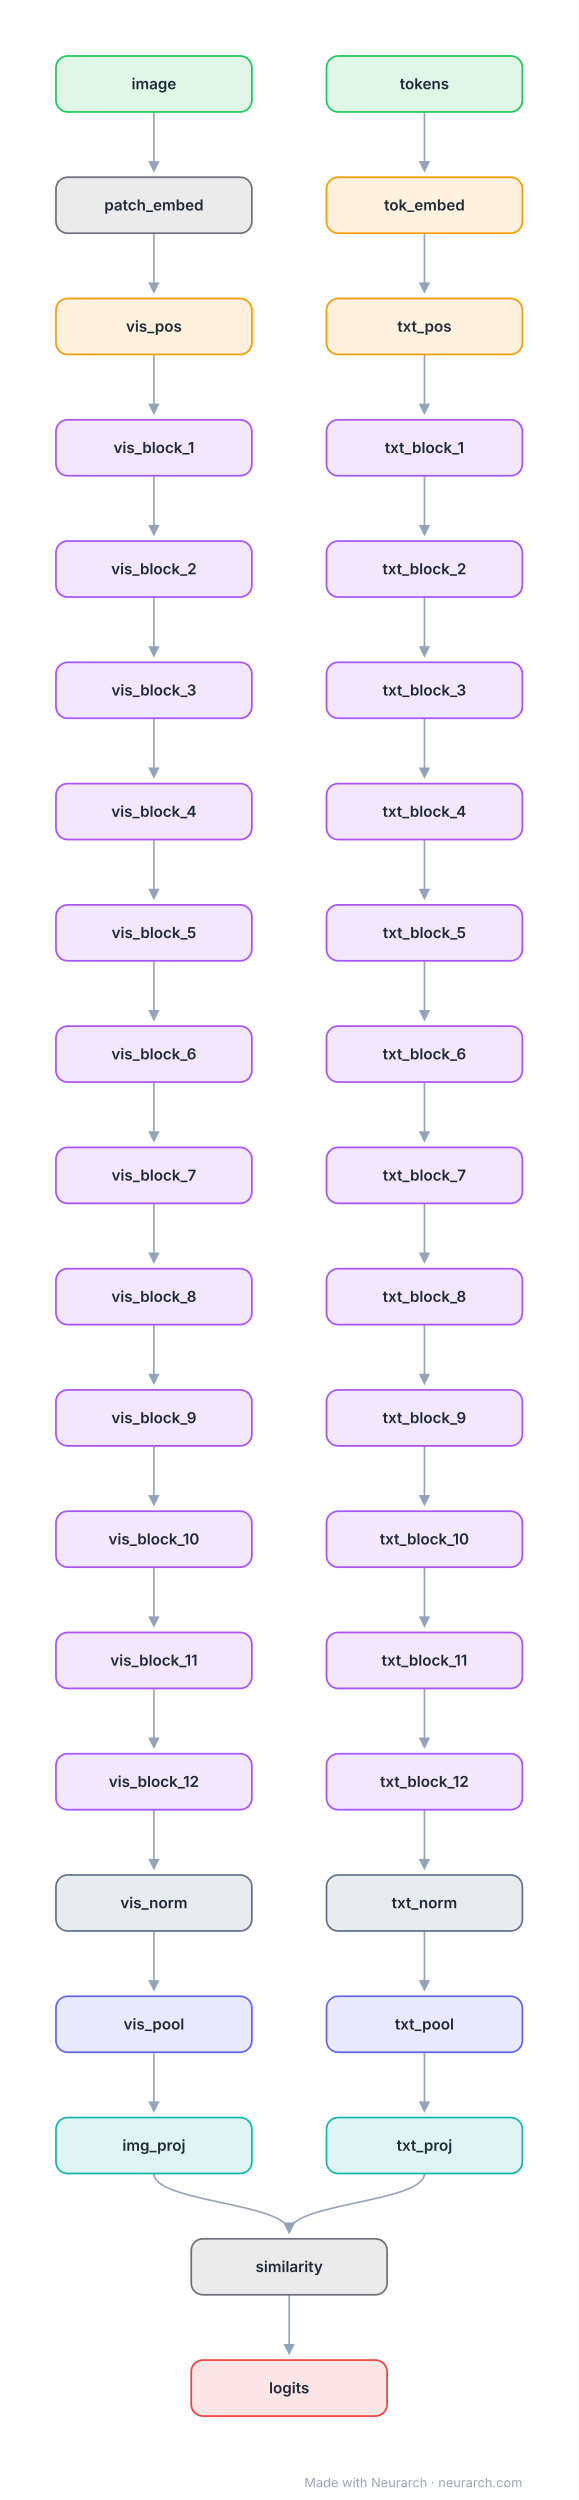
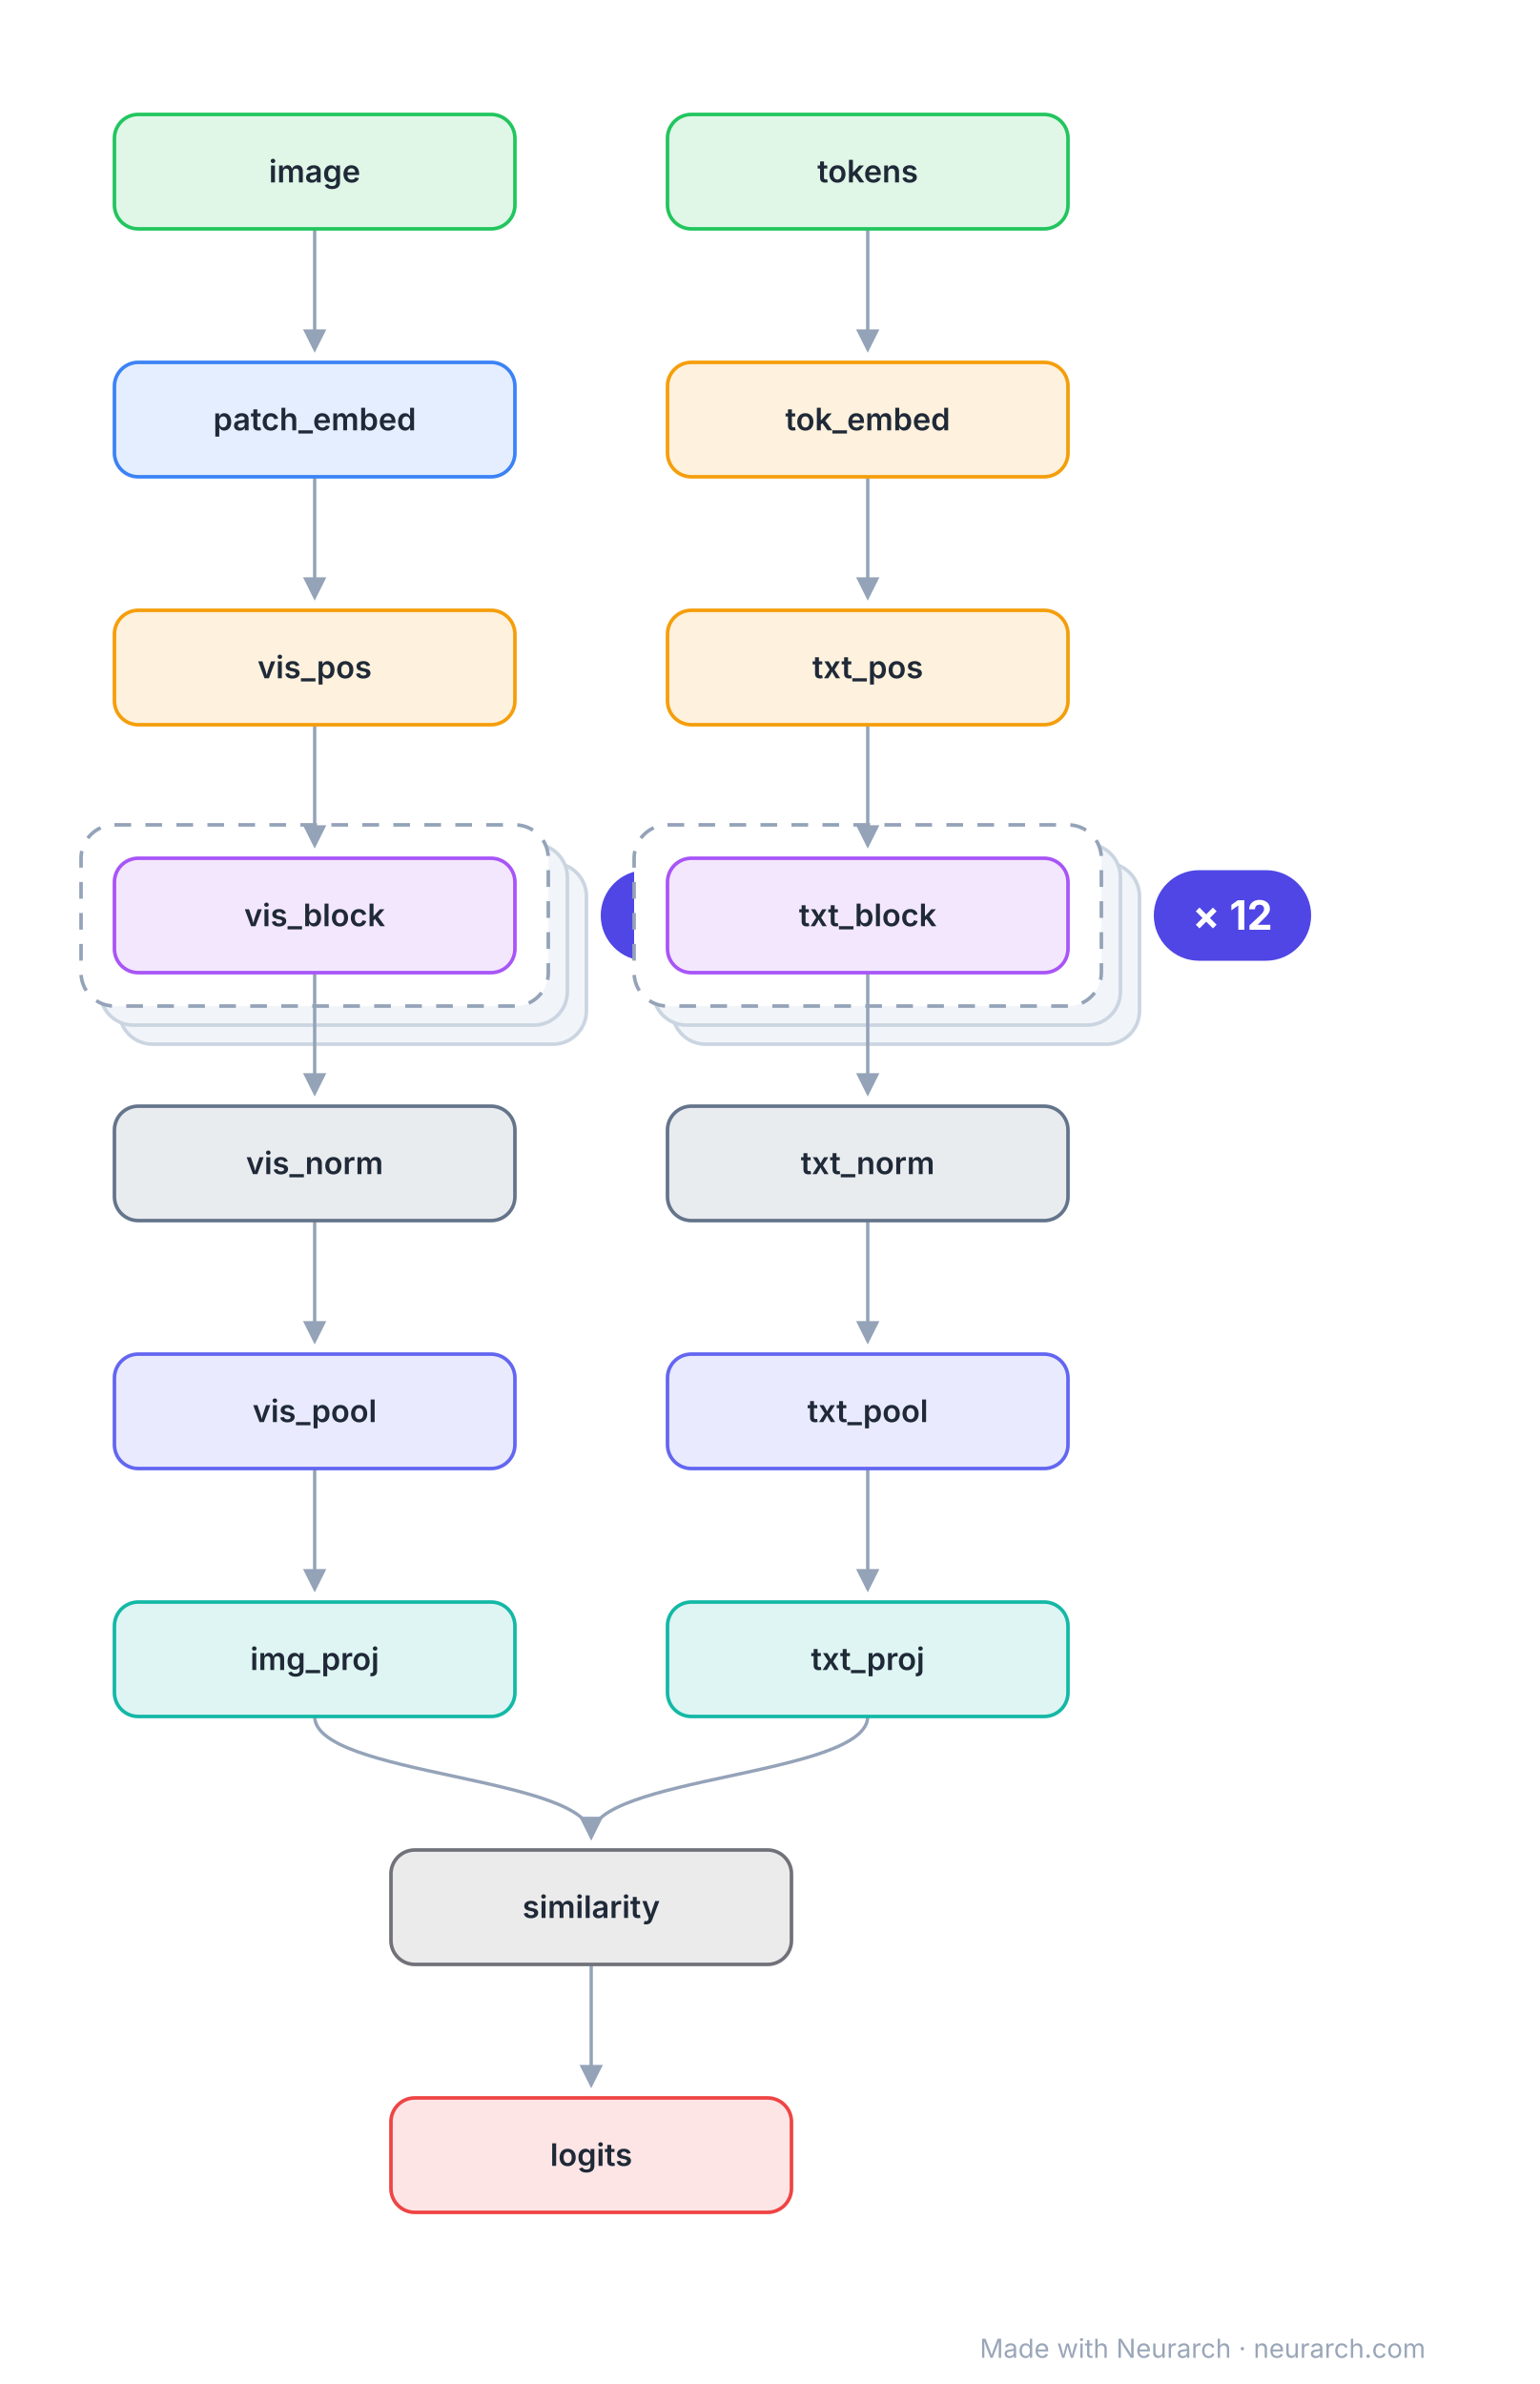
- <svg xmlns="http://www.w3.org/2000/svg" width="496" height="2144" viewBox="0 0 496 2144" font-family="-apple-system, 'Segoe UI', Inter, Helvetica, Arial, sans-serif">
+ <svg xmlns="http://www.w3.org/2000/svg" width="646" height="1000" viewBox="0 0 646 1000" font-family="-apple-system, 'Segoe UI', Inter, Helvetica, Arial, sans-serif">
  <defs>
    <marker id="arrow" viewBox="0 0 10 10" refX="8" refY="5" markerWidth="7" markerHeight="7" orient="auto-start-reverse">
      <path d="M0,0 L10,5 L0,10 z" fill="#94a3b8" />
    </marker>
  </defs>
-   <rect x="0" y="0" width="496" height="2144" fill="#ffffff" />
+   <rect x="0" y="0" width="646" height="1000" fill="#ffffff" />
+   <rect x="50.0" y="362.0" width="196.0" height="76.0" rx="14" fill="#f1f5f9" stroke="#cbd5e1" stroke-width="1.5" />
+   <rect x="42.0" y="354.0" width="196.0" height="76.0" rx="14" fill="#f1f5f9" stroke="#cbd5e1" stroke-width="1.5" />
+   <rect x="34.0" y="346.0" width="196.0" height="76.0" rx="14" fill="#ffffff" stroke="#94a3b8" stroke-width="1.5" stroke-dasharray="7 6" />
+   <rect x="252.0" y="365.0" width="66" height="38" rx="19" fill="#4f46e5" />
+   <text x="285.0" y="390.0" text-anchor="middle" font-size="17" font-weight="700" fill="#ffffff">× 12</text>
+   <rect x="282.0" y="362.0" width="196.0" height="76.0" rx="14" fill="#f1f5f9" stroke="#cbd5e1" stroke-width="1.5" />
+   <rect x="274.0" y="354.0" width="196.0" height="76.0" rx="14" fill="#f1f5f9" stroke="#cbd5e1" stroke-width="1.5" />
+   <rect x="266.0" y="346.0" width="196.0" height="76.0" rx="14" fill="#ffffff" stroke="#94a3b8" stroke-width="1.5" stroke-dasharray="7 6" />
+   <rect x="484.0" y="365.0" width="66" height="38" rx="19" fill="#4f46e5" />
+   <text x="517.0" y="390.0" text-anchor="middle" font-size="17" font-weight="700" fill="#ffffff">× 12</text>
  <path d="M132.0,96.0 C132.0,121.0 132.0,121.0 132.0,146.0" fill="none" stroke="#94a3b8" stroke-width="1.4" marker-end="url(#arrow)" />
  <path d="M132.0,200.0 C132.0,225.0 132.0,225.0 132.0,250.0" fill="none" stroke="#94a3b8" stroke-width="1.4" marker-end="url(#arrow)" />
  <path d="M132.0,304.0 C132.0,329.0 132.0,329.0 132.0,354.0" fill="none" stroke="#94a3b8" stroke-width="1.4" marker-end="url(#arrow)" />
-   <path d="M132.0,408.0 C132.0,433.0 132.0,433.0 132.0,458.0" fill="none" stroke="#94a3b8" stroke-width="1.4" marker-end="url(#arrow)" />
  <path d="M132.0,512.0 C132.0,537.0 132.0,537.0 132.0,562.0" fill="none" stroke="#94a3b8" stroke-width="1.4" marker-end="url(#arrow)" />
  <path d="M132.0,616.0 C132.0,641.0 132.0,641.0 132.0,666.0" fill="none" stroke="#94a3b8" stroke-width="1.4" marker-end="url(#arrow)" />
-   <path d="M132.0,720.0 C132.0,745.0 132.0,745.0 132.0,770.0" fill="none" stroke="#94a3b8" stroke-width="1.4" marker-end="url(#arrow)" />
-   <path d="M132.0,824.0 C132.0,849.0 132.0,849.0 132.0,874.0" fill="none" stroke="#94a3b8" stroke-width="1.4" marker-end="url(#arrow)" />
-   <path d="M132.0,928.0 C132.0,953.0 132.0,953.0 132.0,978.0" fill="none" stroke="#94a3b8" stroke-width="1.4" marker-end="url(#arrow)" />
-   <path d="M132.0,1032.0 C132.0,1057.0 132.0,1057.0 132.0,1082.0" fill="none" stroke="#94a3b8" stroke-width="1.4" marker-end="url(#arrow)" />
-   <path d="M132.0,1136.0 C132.0,1161.0 132.0,1161.0 132.0,1186.0" fill="none" stroke="#94a3b8" stroke-width="1.4" marker-end="url(#arrow)" />
-   <path d="M132.0,1240.0 C132.0,1265.0 132.0,1265.0 132.0,1290.0" fill="none" stroke="#94a3b8" stroke-width="1.4" marker-end="url(#arrow)" />
-   <path d="M132.0,1344.0 C132.0,1369.0 132.0,1369.0 132.0,1394.0" fill="none" stroke="#94a3b8" stroke-width="1.4" marker-end="url(#arrow)" />
-   <path d="M132.0,1448.0 C132.0,1473.0 132.0,1473.0 132.0,1498.0" fill="none" stroke="#94a3b8" stroke-width="1.4" marker-end="url(#arrow)" />
-   <path d="M132.0,1552.0 C132.0,1577.0 132.0,1577.0 132.0,1602.0" fill="none" stroke="#94a3b8" stroke-width="1.4" marker-end="url(#arrow)" />
-   <path d="M132.0,1656.0 C132.0,1681.0 132.0,1681.0 132.0,1706.0" fill="none" stroke="#94a3b8" stroke-width="1.4" marker-end="url(#arrow)" />
-   <path d="M132.0,1760.0 C132.0,1785.0 132.0,1785.0 132.0,1810.0" fill="none" stroke="#94a3b8" stroke-width="1.4" marker-end="url(#arrow)" />
  <path d="M364.0,96.0 C364.0,121.0 364.0,121.0 364.0,146.0" fill="none" stroke="#94a3b8" stroke-width="1.4" marker-end="url(#arrow)" />
  <path d="M364.0,200.0 C364.0,225.0 364.0,225.0 364.0,250.0" fill="none" stroke="#94a3b8" stroke-width="1.4" marker-end="url(#arrow)" />
  <path d="M364.0,304.0 C364.0,329.0 364.0,329.0 364.0,354.0" fill="none" stroke="#94a3b8" stroke-width="1.4" marker-end="url(#arrow)" />
-   <path d="M364.0,408.0 C364.0,433.0 364.0,433.0 364.0,458.0" fill="none" stroke="#94a3b8" stroke-width="1.4" marker-end="url(#arrow)" />
  <path d="M364.0,512.0 C364.0,537.0 364.0,537.0 364.0,562.0" fill="none" stroke="#94a3b8" stroke-width="1.4" marker-end="url(#arrow)" />
  <path d="M364.0,616.0 C364.0,641.0 364.0,641.0 364.0,666.0" fill="none" stroke="#94a3b8" stroke-width="1.4" marker-end="url(#arrow)" />
-   <path d="M364.0,720.0 C364.0,745.0 364.0,745.0 364.0,770.0" fill="none" stroke="#94a3b8" stroke-width="1.4" marker-end="url(#arrow)" />
-   <path d="M364.0,824.0 C364.0,849.0 364.0,849.0 364.0,874.0" fill="none" stroke="#94a3b8" stroke-width="1.4" marker-end="url(#arrow)" />
-   <path d="M364.0,928.0 C364.0,953.0 364.0,953.0 364.0,978.0" fill="none" stroke="#94a3b8" stroke-width="1.4" marker-end="url(#arrow)" />
-   <path d="M364.0,1032.0 C364.0,1057.0 364.0,1057.0 364.0,1082.0" fill="none" stroke="#94a3b8" stroke-width="1.4" marker-end="url(#arrow)" />
-   <path d="M364.0,1136.0 C364.0,1161.0 364.0,1161.0 364.0,1186.0" fill="none" stroke="#94a3b8" stroke-width="1.4" marker-end="url(#arrow)" />
-   <path d="M364.0,1240.0 C364.0,1265.0 364.0,1265.0 364.0,1290.0" fill="none" stroke="#94a3b8" stroke-width="1.4" marker-end="url(#arrow)" />
-   <path d="M364.0,1344.0 C364.0,1369.0 364.0,1369.0 364.0,1394.0" fill="none" stroke="#94a3b8" stroke-width="1.4" marker-end="url(#arrow)" />
-   <path d="M364.0,1448.0 C364.0,1473.0 364.0,1473.0 364.0,1498.0" fill="none" stroke="#94a3b8" stroke-width="1.4" marker-end="url(#arrow)" />
-   <path d="M364.0,1552.0 C364.0,1577.0 364.0,1577.0 364.0,1602.0" fill="none" stroke="#94a3b8" stroke-width="1.4" marker-end="url(#arrow)" />
-   <path d="M364.0,1656.0 C364.0,1681.0 364.0,1681.0 364.0,1706.0" fill="none" stroke="#94a3b8" stroke-width="1.4" marker-end="url(#arrow)" />
-   <path d="M364.0,1760.0 C364.0,1785.0 364.0,1785.0 364.0,1810.0" fill="none" stroke="#94a3b8" stroke-width="1.4" marker-end="url(#arrow)" />
-   <path d="M132.0,1864.0 C132.0,1889.0 248.0,1889.0 248.0,1914.0" fill="none" stroke="#94a3b8" stroke-width="1.4" marker-end="url(#arrow)" />
-   <path d="M364.0,1864.0 C364.0,1889.0 248.0,1889.0 248.0,1914.0" fill="none" stroke="#94a3b8" stroke-width="1.4" marker-end="url(#arrow)" />
-   <path d="M248.0,1968.0 C248.0,1993.0 248.0,1993.0 248.0,2018.0" fill="none" stroke="#94a3b8" stroke-width="1.4" marker-end="url(#arrow)" />
+   <path d="M132.0,720.0 C132.0,745.0 248.0,745.0 248.0,770.0" fill="none" stroke="#94a3b8" stroke-width="1.4" marker-end="url(#arrow)" />
+   <path d="M364.0,720.0 C364.0,745.0 248.0,745.0 248.0,770.0" fill="none" stroke="#94a3b8" stroke-width="1.4" marker-end="url(#arrow)" />
+   <path d="M248.0,824.0 C248.0,849.0 248.0,849.0 248.0,874.0" fill="none" stroke="#94a3b8" stroke-width="1.4" marker-end="url(#arrow)" />
+   <path d="M132.0,408.0 C132.0,433.0 132.0,433.0 132.0,458.0" fill="none" stroke="#94a3b8" stroke-width="1.4" marker-end="url(#arrow)" />
+   <path d="M364.0,408.0 C364.0,433.0 364.0,433.0 364.0,458.0" fill="none" stroke="#94a3b8" stroke-width="1.4" marker-end="url(#arrow)" />
  <rect x="48.0" y="48.0" width="168" height="48" rx="10" fill="rgb(224, 247, 232)" stroke="#22c55e" stroke-width="1.5" />
  <text x="132.0" y="76.5" text-anchor="middle" font-size="13" font-weight="600" fill="#1f2937">image</text>
-   <rect x="48.0" y="152.0" width="168" height="48" rx="10" fill="rgb(235, 235, 236)" stroke="#71717a" stroke-width="1.5" />
+   <rect x="48.0" y="152.0" width="168" height="48" rx="10" fill="rgb(228, 238, 254)" stroke="#3b82f6" stroke-width="1.5" />
  <text x="132.0" y="180.5" text-anchor="middle" font-size="13" font-weight="600" fill="#1f2937">patch_embed</text>
  <rect x="48.0" y="256.0" width="168" height="48" rx="10" fill="rgb(254, 241, 221)" stroke="#f59e0b" stroke-width="1.5" />
  <text x="132.0" y="284.5" text-anchor="middle" font-size="13" font-weight="600" fill="#1f2937">vis_pos</text>
  <rect x="48.0" y="360.0" width="168" height="48" rx="10" fill="rgb(243, 231, 254)" stroke="#a855f7" stroke-width="1.5" />
-   <text x="132.0" y="388.5" text-anchor="middle" font-size="13" font-weight="600" fill="#1f2937">vis_block_1</text>
-   <rect x="48.0" y="464.0" width="168" height="48" rx="10" fill="rgb(243, 231, 254)" stroke="#a855f7" stroke-width="1.5" />
-   <text x="132.0" y="492.5" text-anchor="middle" font-size="13" font-weight="600" fill="#1f2937">vis_block_2</text>
-   <rect x="48.0" y="568.0" width="168" height="48" rx="10" fill="rgb(243, 231, 254)" stroke="#a855f7" stroke-width="1.5" />
-   <text x="132.0" y="596.5" text-anchor="middle" font-size="13" font-weight="600" fill="#1f2937">vis_block_3</text>
-   <rect x="48.0" y="672.0" width="168" height="48" rx="10" fill="rgb(243, 231, 254)" stroke="#a855f7" stroke-width="1.5" />
-   <text x="132.0" y="700.5" text-anchor="middle" font-size="13" font-weight="600" fill="#1f2937">vis_block_4</text>
-   <rect x="48.0" y="776.0" width="168" height="48" rx="10" fill="rgb(243, 231, 254)" stroke="#a855f7" stroke-width="1.5" />
-   <text x="132.0" y="804.5" text-anchor="middle" font-size="13" font-weight="600" fill="#1f2937">vis_block_5</text>
-   <rect x="48.0" y="880.0" width="168" height="48" rx="10" fill="rgb(243, 231, 254)" stroke="#a855f7" stroke-width="1.5" />
-   <text x="132.0" y="908.5" text-anchor="middle" font-size="13" font-weight="600" fill="#1f2937">vis_block_6</text>
-   <rect x="48.0" y="984.0" width="168" height="48" rx="10" fill="rgb(243, 231, 254)" stroke="#a855f7" stroke-width="1.5" />
-   <text x="132.0" y="1012.5" text-anchor="middle" font-size="13" font-weight="600" fill="#1f2937">vis_block_7</text>
-   <rect x="48.0" y="1088.0" width="168" height="48" rx="10" fill="rgb(243, 231, 254)" stroke="#a855f7" stroke-width="1.5" />
-   <text x="132.0" y="1116.5" text-anchor="middle" font-size="13" font-weight="600" fill="#1f2937">vis_block_8</text>
-   <rect x="48.0" y="1192.0" width="168" height="48" rx="10" fill="rgb(243, 231, 254)" stroke="#a855f7" stroke-width="1.5" />
-   <text x="132.0" y="1220.5" text-anchor="middle" font-size="13" font-weight="600" fill="#1f2937">vis_block_9</text>
-   <rect x="48.0" y="1296.0" width="168" height="48" rx="10" fill="rgb(243, 231, 254)" stroke="#a855f7" stroke-width="1.5" />
-   <text x="132.0" y="1324.5" text-anchor="middle" font-size="13" font-weight="600" fill="#1f2937">vis_block_10</text>
-   <rect x="48.0" y="1400.0" width="168" height="48" rx="10" fill="rgb(243, 231, 254)" stroke="#a855f7" stroke-width="1.5" />
-   <text x="132.0" y="1428.5" text-anchor="middle" font-size="13" font-weight="600" fill="#1f2937">vis_block_11</text>
-   <rect x="48.0" y="1504.0" width="168" height="48" rx="10" fill="rgb(243, 231, 254)" stroke="#a855f7" stroke-width="1.5" />
-   <text x="132.0" y="1532.5" text-anchor="middle" font-size="13" font-weight="600" fill="#1f2937">vis_block_12</text>
-   <rect x="48.0" y="1608.0" width="168" height="48" rx="10" fill="rgb(233, 236, 239)" stroke="#64748b" stroke-width="1.5" />
-   <text x="132.0" y="1636.5" text-anchor="middle" font-size="13" font-weight="600" fill="#1f2937">vis_norm</text>
-   <rect x="48.0" y="1712.0" width="168" height="48" rx="10" fill="rgb(233, 234, 253)" stroke="#6366f1" stroke-width="1.5" />
-   <text x="132.0" y="1740.5" text-anchor="middle" font-size="13" font-weight="600" fill="#1f2937">vis_pool</text>
-   <rect x="48.0" y="1816.0" width="168" height="48" rx="10" fill="rgb(222, 245, 243)" stroke="#14b8a6" stroke-width="1.5" />
-   <text x="132.0" y="1844.5" text-anchor="middle" font-size="13" font-weight="600" fill="#1f2937">img_proj</text>
+   <text x="132.0" y="388.5" text-anchor="middle" font-size="13" font-weight="600" fill="#1f2937">vis_block</text>
+   <rect x="48.0" y="464.0" width="168" height="48" rx="10" fill="rgb(233, 236, 239)" stroke="#64748b" stroke-width="1.5" />
+   <text x="132.0" y="492.5" text-anchor="middle" font-size="13" font-weight="600" fill="#1f2937">vis_norm</text>
+   <rect x="48.0" y="568.0" width="168" height="48" rx="10" fill="rgb(233, 234, 253)" stroke="#6366f1" stroke-width="1.5" />
+   <text x="132.0" y="596.5" text-anchor="middle" font-size="13" font-weight="600" fill="#1f2937">vis_pool</text>
+   <rect x="48.0" y="672.0" width="168" height="48" rx="10" fill="rgb(222, 245, 243)" stroke="#14b8a6" stroke-width="1.5" />
+   <text x="132.0" y="700.5" text-anchor="middle" font-size="13" font-weight="600" fill="#1f2937">img_proj</text>
  <rect x="280.0" y="48.0" width="168" height="48" rx="10" fill="rgb(224, 247, 232)" stroke="#22c55e" stroke-width="1.5" />
  <text x="364.0" y="76.5" text-anchor="middle" font-size="13" font-weight="600" fill="#1f2937">tokens</text>
  <rect x="280.0" y="152.0" width="168" height="48" rx="10" fill="rgb(254, 241, 221)" stroke="#f59e0b" stroke-width="1.5" />
  <text x="364.0" y="180.5" text-anchor="middle" font-size="13" font-weight="600" fill="#1f2937">tok_embed</text>
  <rect x="280.0" y="256.0" width="168" height="48" rx="10" fill="rgb(254, 241, 221)" stroke="#f59e0b" stroke-width="1.5" />
  <text x="364.0" y="284.5" text-anchor="middle" font-size="13" font-weight="600" fill="#1f2937">txt_pos</text>
  <rect x="280.0" y="360.0" width="168" height="48" rx="10" fill="rgb(243, 231, 254)" stroke="#a855f7" stroke-width="1.5" />
-   <text x="364.0" y="388.5" text-anchor="middle" font-size="13" font-weight="600" fill="#1f2937">txt_block_1</text>
-   <rect x="280.0" y="464.0" width="168" height="48" rx="10" fill="rgb(243, 231, 254)" stroke="#a855f7" stroke-width="1.5" />
-   <text x="364.0" y="492.5" text-anchor="middle" font-size="13" font-weight="600" fill="#1f2937">txt_block_2</text>
-   <rect x="280.0" y="568.0" width="168" height="48" rx="10" fill="rgb(243, 231, 254)" stroke="#a855f7" stroke-width="1.5" />
-   <text x="364.0" y="596.5" text-anchor="middle" font-size="13" font-weight="600" fill="#1f2937">txt_block_3</text>
-   <rect x="280.0" y="672.0" width="168" height="48" rx="10" fill="rgb(243, 231, 254)" stroke="#a855f7" stroke-width="1.5" />
-   <text x="364.0" y="700.5" text-anchor="middle" font-size="13" font-weight="600" fill="#1f2937">txt_block_4</text>
-   <rect x="280.0" y="776.0" width="168" height="48" rx="10" fill="rgb(243, 231, 254)" stroke="#a855f7" stroke-width="1.5" />
-   <text x="364.0" y="804.5" text-anchor="middle" font-size="13" font-weight="600" fill="#1f2937">txt_block_5</text>
-   <rect x="280.0" y="880.0" width="168" height="48" rx="10" fill="rgb(243, 231, 254)" stroke="#a855f7" stroke-width="1.5" />
-   <text x="364.0" y="908.5" text-anchor="middle" font-size="13" font-weight="600" fill="#1f2937">txt_block_6</text>
-   <rect x="280.0" y="984.0" width="168" height="48" rx="10" fill="rgb(243, 231, 254)" stroke="#a855f7" stroke-width="1.5" />
-   <text x="364.0" y="1012.5" text-anchor="middle" font-size="13" font-weight="600" fill="#1f2937">txt_block_7</text>
-   <rect x="280.0" y="1088.0" width="168" height="48" rx="10" fill="rgb(243, 231, 254)" stroke="#a855f7" stroke-width="1.5" />
-   <text x="364.0" y="1116.5" text-anchor="middle" font-size="13" font-weight="600" fill="#1f2937">txt_block_8</text>
-   <rect x="280.0" y="1192.0" width="168" height="48" rx="10" fill="rgb(243, 231, 254)" stroke="#a855f7" stroke-width="1.5" />
-   <text x="364.0" y="1220.5" text-anchor="middle" font-size="13" font-weight="600" fill="#1f2937">txt_block_9</text>
-   <rect x="280.0" y="1296.0" width="168" height="48" rx="10" fill="rgb(243, 231, 254)" stroke="#a855f7" stroke-width="1.5" />
-   <text x="364.0" y="1324.5" text-anchor="middle" font-size="13" font-weight="600" fill="#1f2937">txt_block_10</text>
-   <rect x="280.0" y="1400.0" width="168" height="48" rx="10" fill="rgb(243, 231, 254)" stroke="#a855f7" stroke-width="1.5" />
-   <text x="364.0" y="1428.5" text-anchor="middle" font-size="13" font-weight="600" fill="#1f2937">txt_block_11</text>
-   <rect x="280.0" y="1504.0" width="168" height="48" rx="10" fill="rgb(243, 231, 254)" stroke="#a855f7" stroke-width="1.5" />
-   <text x="364.0" y="1532.5" text-anchor="middle" font-size="13" font-weight="600" fill="#1f2937">txt_block_12</text>
-   <rect x="280.0" y="1608.0" width="168" height="48" rx="10" fill="rgb(233, 236, 239)" stroke="#64748b" stroke-width="1.5" />
-   <text x="364.0" y="1636.5" text-anchor="middle" font-size="13" font-weight="600" fill="#1f2937">txt_norm</text>
-   <rect x="280.0" y="1712.0" width="168" height="48" rx="10" fill="rgb(233, 234, 253)" stroke="#6366f1" stroke-width="1.5" />
-   <text x="364.0" y="1740.5" text-anchor="middle" font-size="13" font-weight="600" fill="#1f2937">txt_pool</text>
-   <rect x="280.0" y="1816.0" width="168" height="48" rx="10" fill="rgb(222, 245, 243)" stroke="#14b8a6" stroke-width="1.5" />
-   <text x="364.0" y="1844.5" text-anchor="middle" font-size="13" font-weight="600" fill="#1f2937">txt_proj</text>
-   <rect x="164.0" y="1920.0" width="168" height="48" rx="10" fill="rgb(235, 235, 236)" stroke="#71717a" stroke-width="1.5" />
-   <text x="248.0" y="1948.5" text-anchor="middle" font-size="13" font-weight="600" fill="#1f2937">similarity</text>
-   <rect x="164.0" y="2024.0" width="168" height="48" rx="10" fill="rgb(253, 229, 229)" stroke="#ef4444" stroke-width="1.5" />
-   <text x="248.0" y="2052.5" text-anchor="middle" font-size="13" font-weight="600" fill="#1f2937">logits</text>
-   <text x="448.0" y="2133.0" text-anchor="end" font-size="11" fill="#9aa6b8">Made with Neurarch · neurarch.com</text>
+   <text x="364.0" y="388.5" text-anchor="middle" font-size="13" font-weight="600" fill="#1f2937">txt_block</text>
+   <rect x="280.0" y="464.0" width="168" height="48" rx="10" fill="rgb(233, 236, 239)" stroke="#64748b" stroke-width="1.5" />
+   <text x="364.0" y="492.5" text-anchor="middle" font-size="13" font-weight="600" fill="#1f2937">txt_norm</text>
+   <rect x="280.0" y="568.0" width="168" height="48" rx="10" fill="rgb(233, 234, 253)" stroke="#6366f1" stroke-width="1.5" />
+   <text x="364.0" y="596.5" text-anchor="middle" font-size="13" font-weight="600" fill="#1f2937">txt_pool</text>
+   <rect x="280.0" y="672.0" width="168" height="48" rx="10" fill="rgb(222, 245, 243)" stroke="#14b8a6" stroke-width="1.5" />
+   <text x="364.0" y="700.5" text-anchor="middle" font-size="13" font-weight="600" fill="#1f2937">txt_proj</text>
+   <rect x="164.0" y="776.0" width="168" height="48" rx="10" fill="rgb(235, 235, 236)" stroke="#71717a" stroke-width="1.5" />
+   <text x="248.0" y="804.5" text-anchor="middle" font-size="13" font-weight="600" fill="#1f2937">similarity</text>
+   <rect x="164.0" y="880.0" width="168" height="48" rx="10" fill="rgb(253, 229, 229)" stroke="#ef4444" stroke-width="1.5" />
+   <text x="248.0" y="908.5" text-anchor="middle" font-size="13" font-weight="600" fill="#1f2937">logits</text>
+   <text x="598.0" y="989.0" text-anchor="end" font-size="11" fill="#9aa6b8">Made with Neurarch · neurarch.com</text>
</svg>
